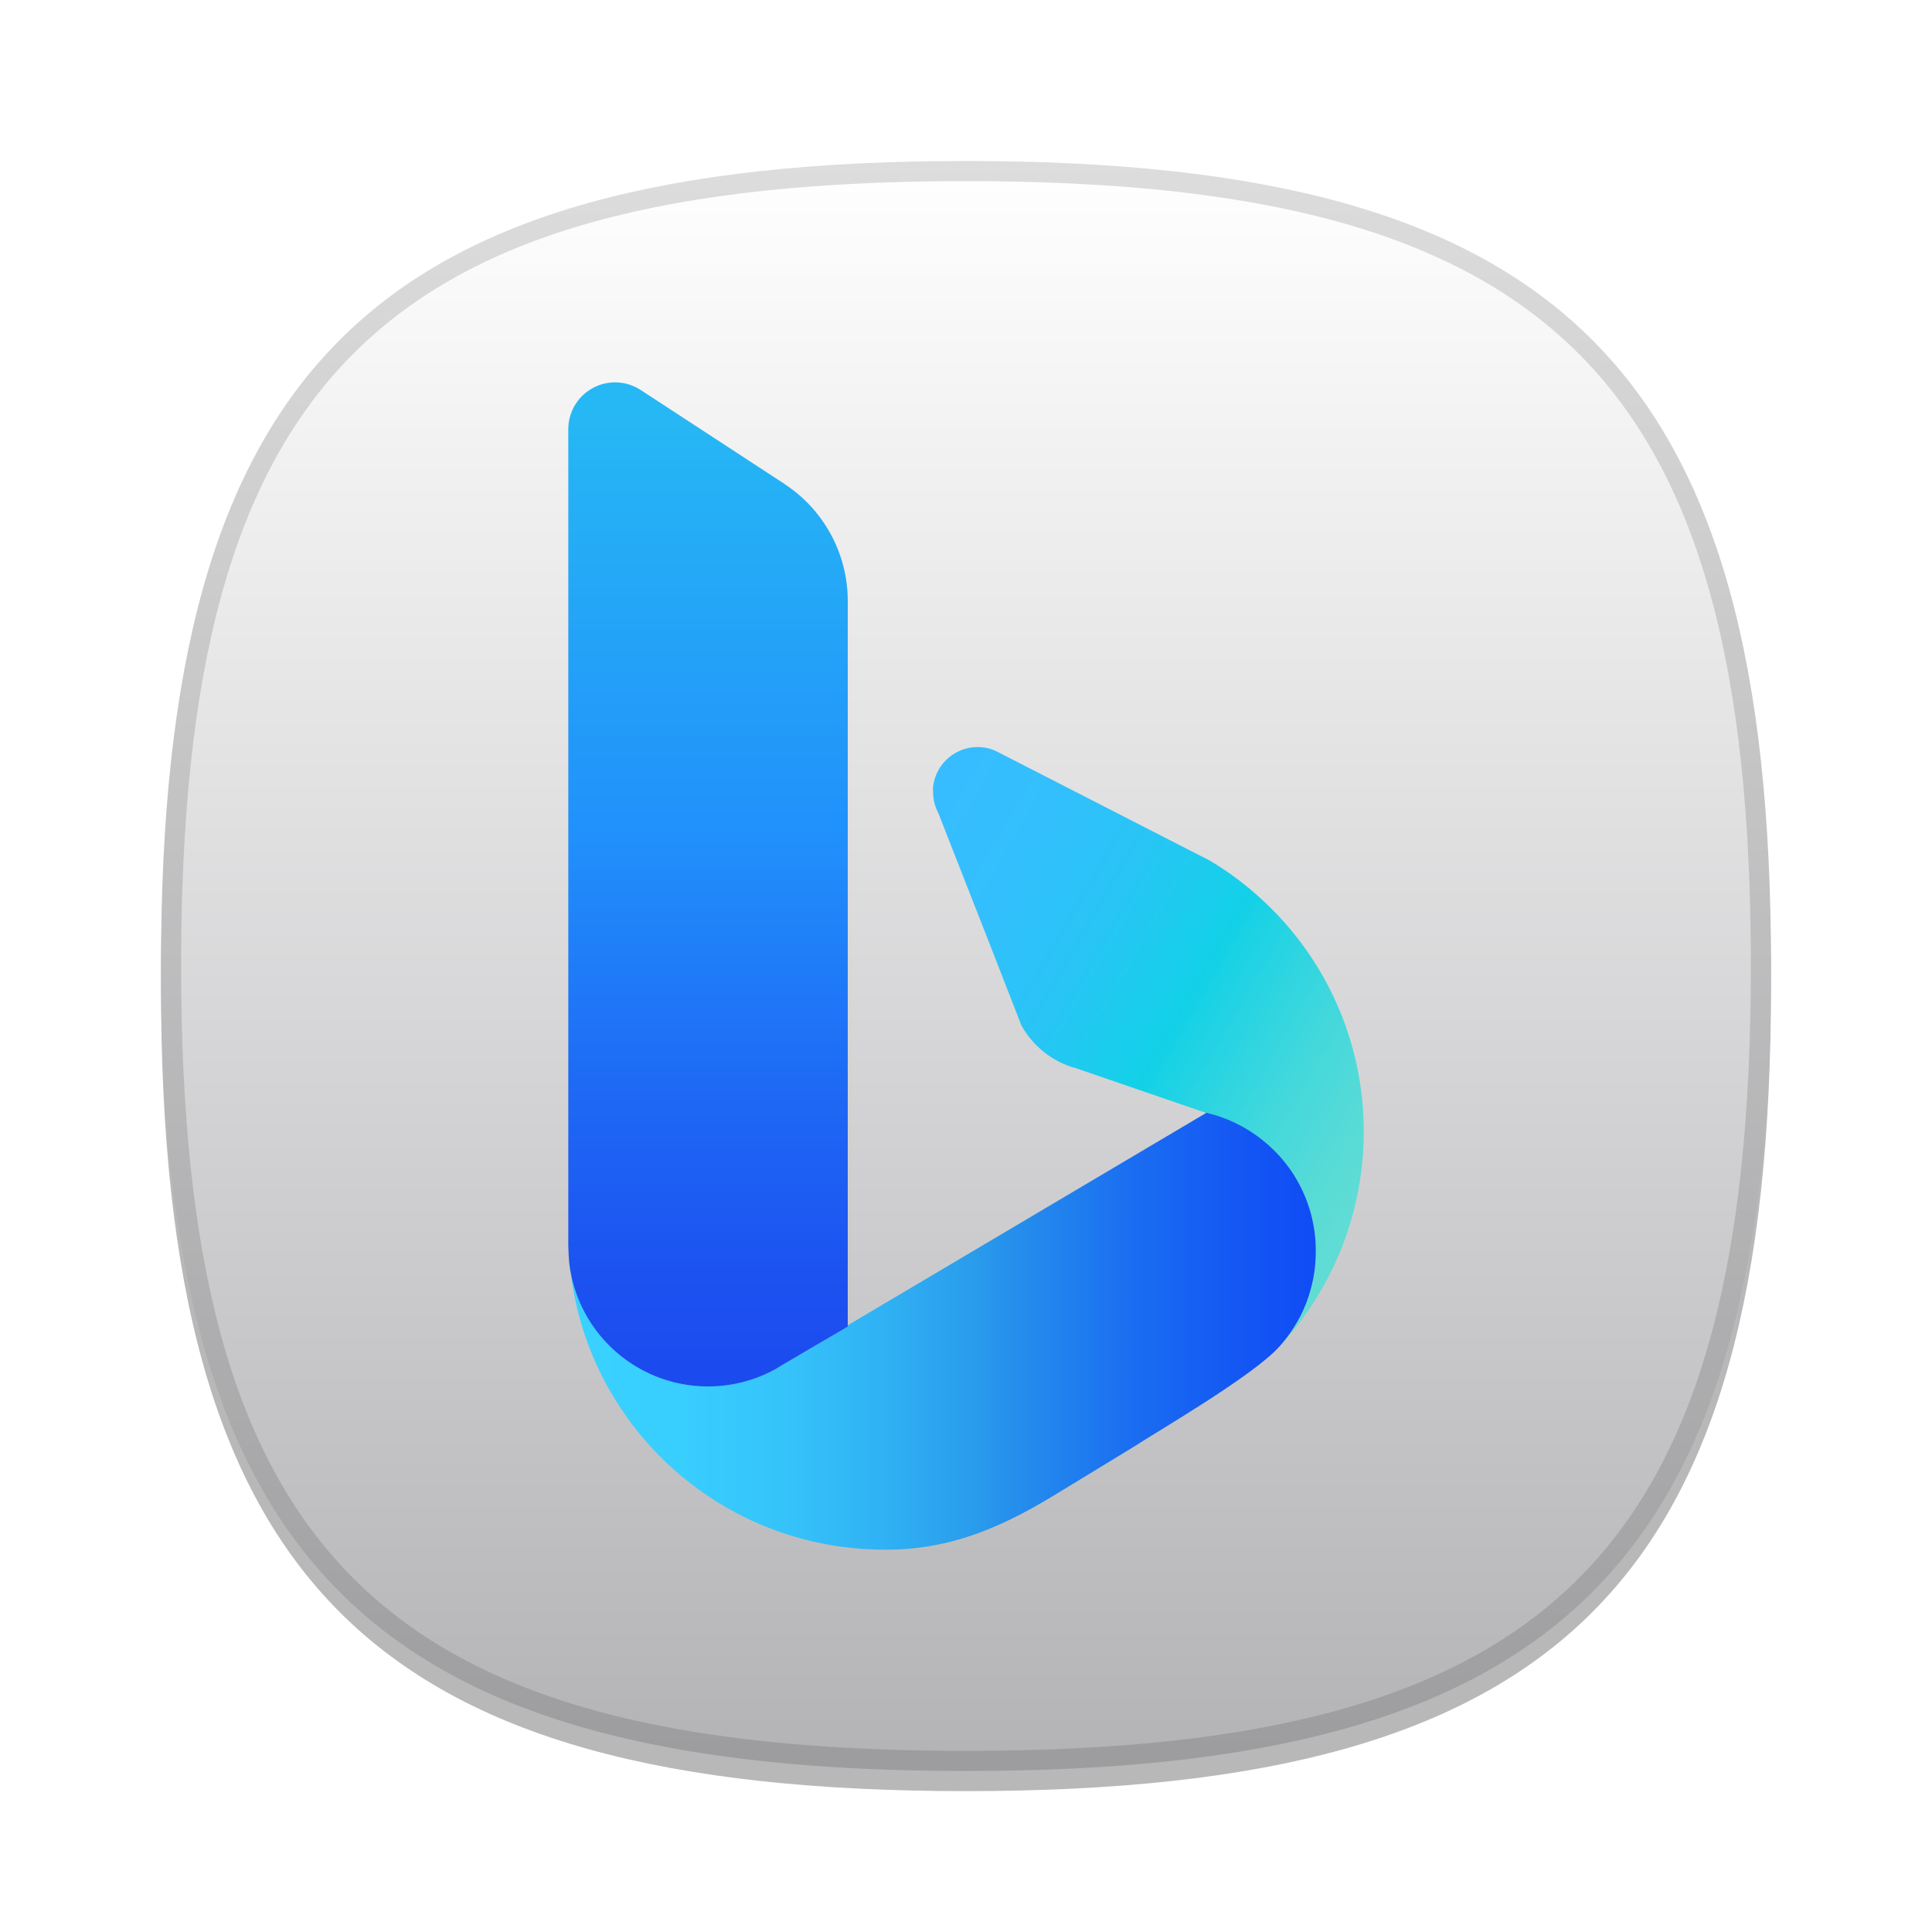
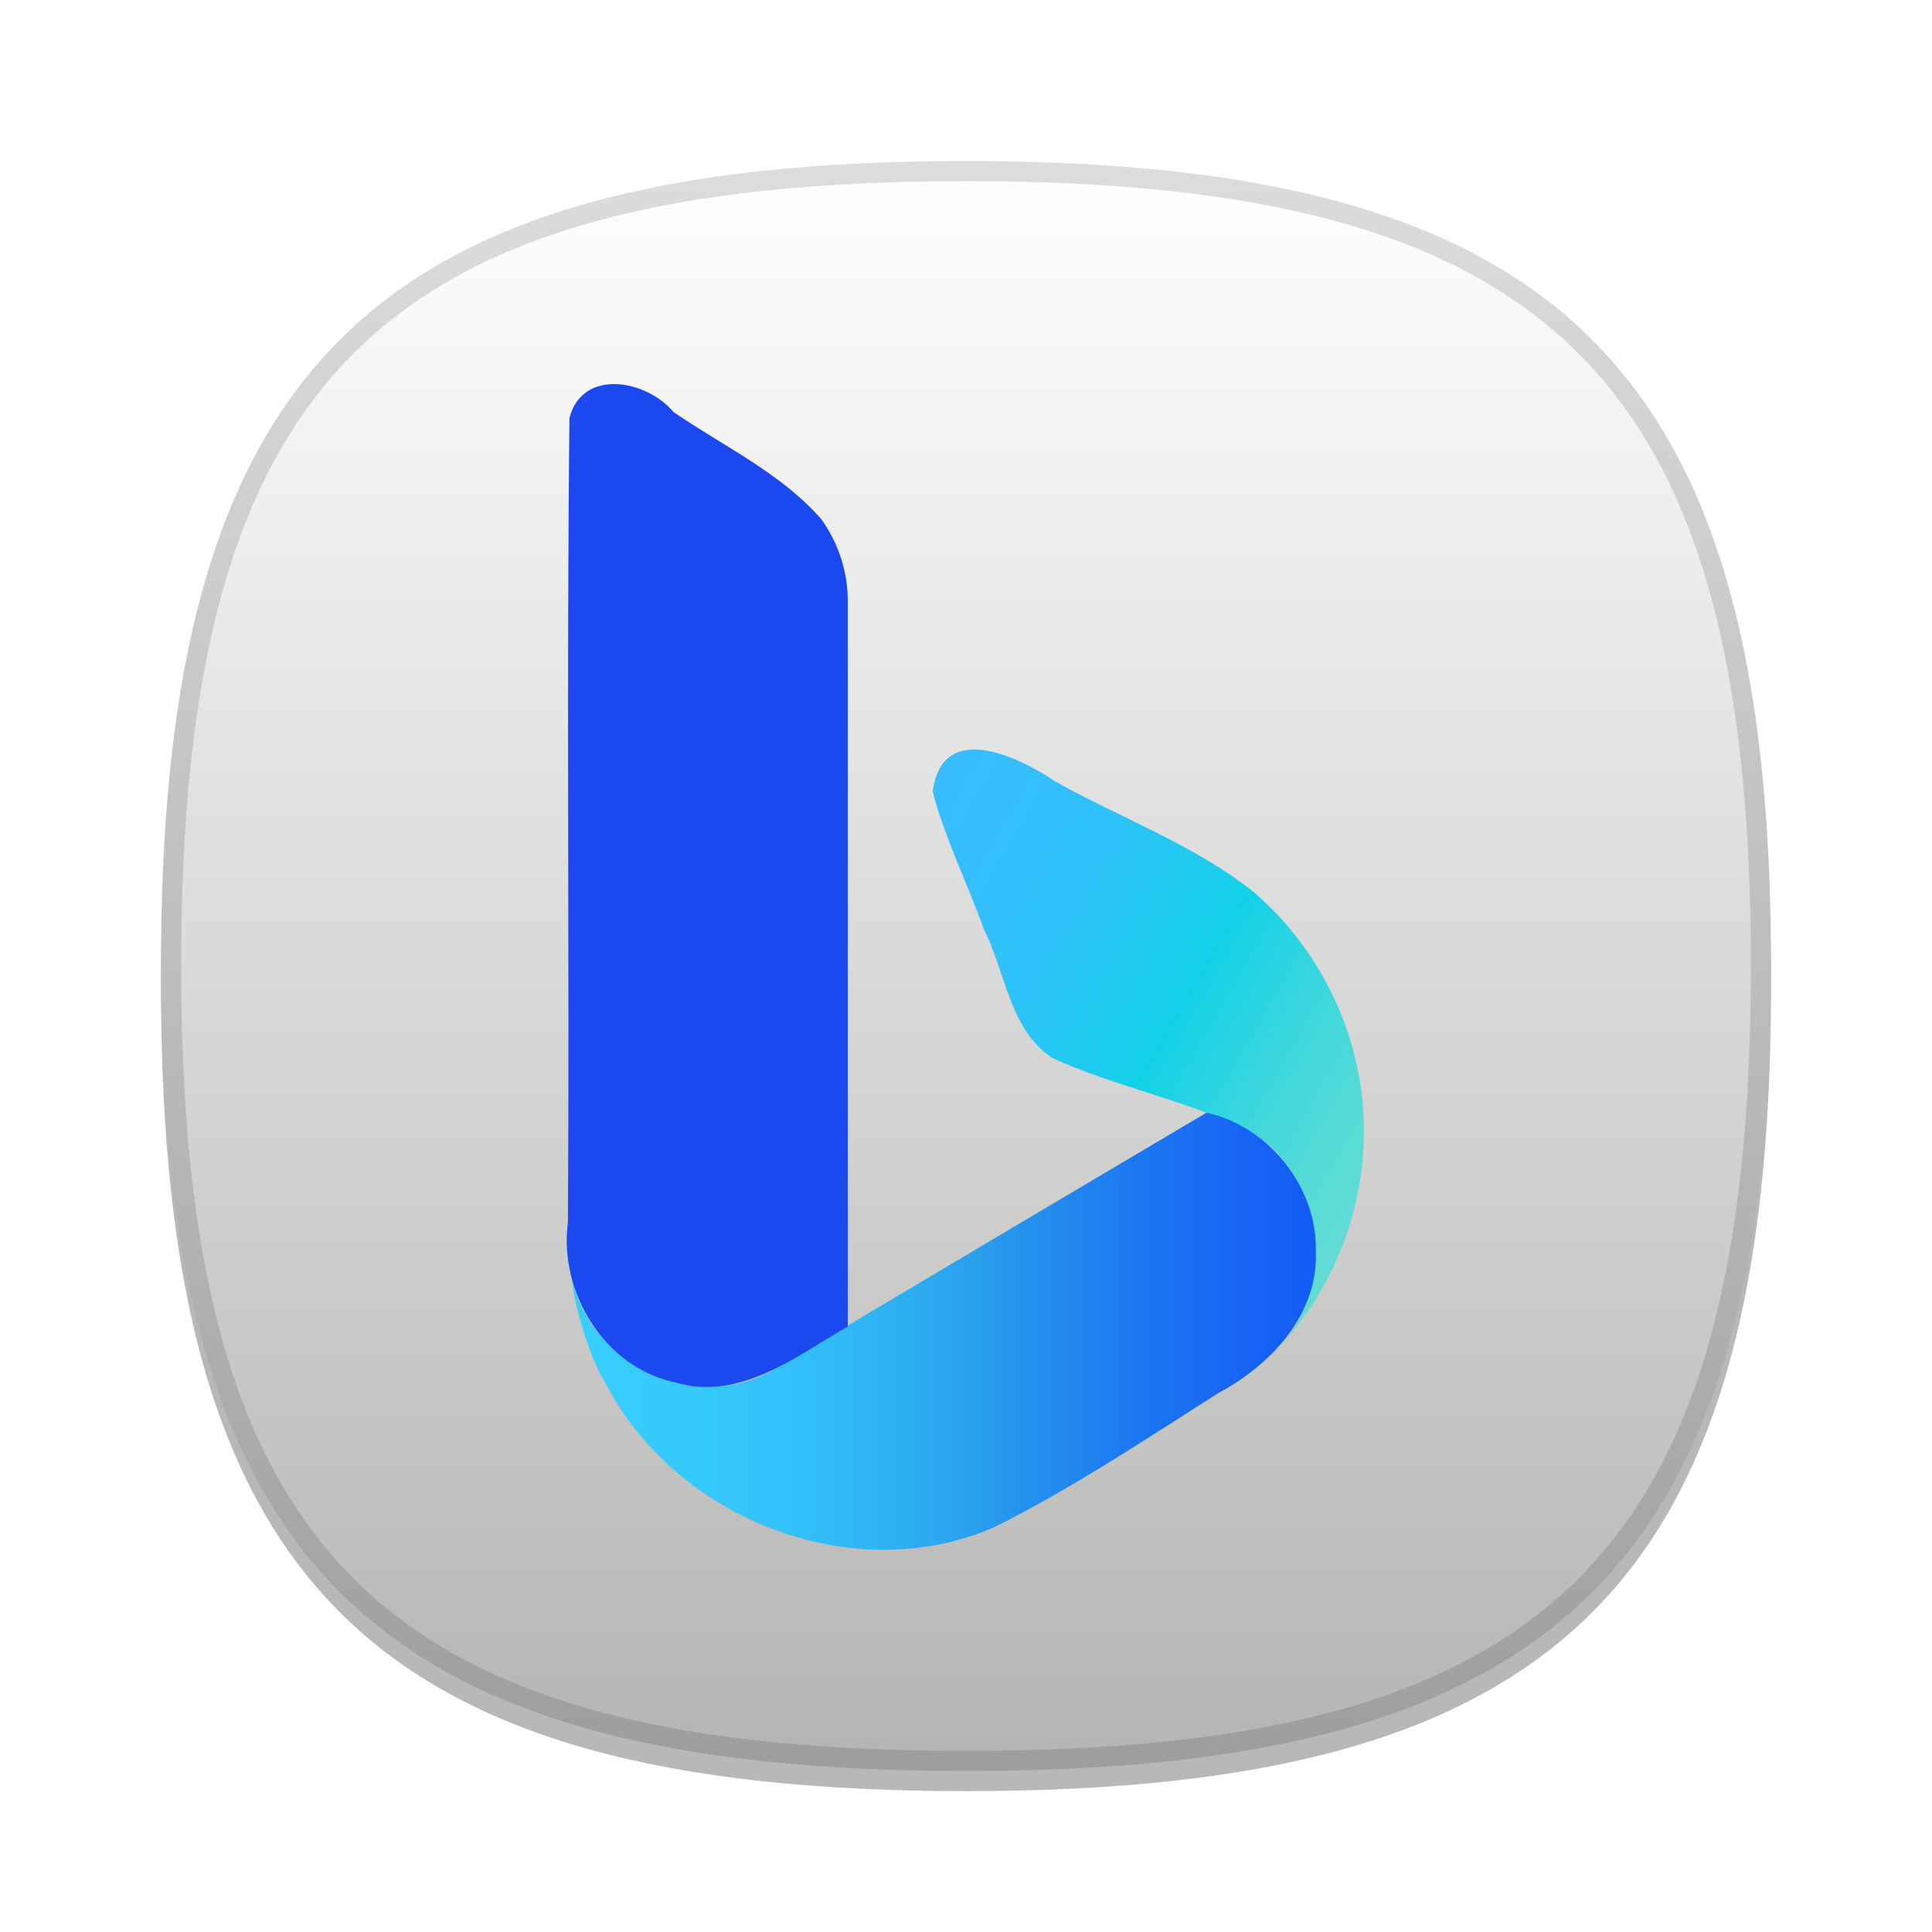
<svg xmlns="http://www.w3.org/2000/svg" xmlns:xlink="http://www.w3.org/1999/xlink" width="96px" height="96px" enable-background="new 0 0 96 96" version="1.1" viewBox="0 0 96 96" xml:space="preserve">
  <defs>
-     <filter id="filter2624" x="-1.2e-6" y="-1.2e-6" width="1" height="1" color-interpolation-filters="sRGB">
+     <filter id="d" x="-1.2e-6" y="-1.2e-6" width="1" height="1" color-interpolation-filters="sRGB">
      <feGaussianBlur stdDeviation="4e-05" />
    </filter>
-     <linearGradient id="a" x1="-29.25" x2="-23.09" y1="662.02" y2="658.46" gradientTransform="matrix(24.45 0 0 -24.45 967.18 16421)" gradientUnits="userSpaceOnUse">
+     <linearGradient id="b" x1="-29.25" x2="-23.09" y1="662.02" y2="658.46" gradientTransform="matrix(4.1306 0 0 -4.1306 164.09 2779.1)" gradientUnits="userSpaceOnUse">
      <stop stop-color="#37bdff" offset="0" />
      <stop stop-color="#33bffd" offset=".18" />
      <stop stop-color="#28c5f5" offset=".36" />
      <stop stop-color="#15d0e9" offset=".53" />
      <stop stop-color="#12d1e7" offset=".55" />
      <stop stop-color="#1cd2e5" offset=".59" />
      <stop stop-color="#42d8dc" offset=".77" />
      <stop stop-color="#59dbd6" offset=".91" />
      <stop stop-color="#62dcd4" offset="1" />
    </linearGradient>
-     <linearGradient id="b" x1="-32.86" x2="-23.89" y1="656.68" y2="656.68" gradientTransform="matrix(24.45 0 0 -24.45 967.18 16421)" gradientUnits="userSpaceOnUse">
+     <linearGradient id="c" x1="-32.86" x2="-23.89" y1="656.68" y2="656.68" gradientTransform="matrix(4.1306 0 0 -4.1306 164.09 2779.1)" gradientUnits="userSpaceOnUse">
      <stop stop-color="#39d2ff" offset="0" />
      <stop stop-color="#38cefe" offset=".15" />
      <stop stop-color="#35c3fa" offset=".29" />
      <stop stop-color="#2fb0f3" offset=".43" />
      <stop stop-color="#299aeb" offset=".55" />
      <stop stop-color="#2692ec" offset=".58" />
      <stop stop-color="#1a6cf1" offset=".76" />
      <stop stop-color="#1355f4" offset=".91" />
      <stop stop-color="#104cf5" offset="1" />
    </linearGradient>
-     <linearGradient id="c" x1="-31.2" x2="-31.2" y1="655.9" y2="667.89" gradientTransform="matrix(24.45 0 0 -24.45 967.18 16421)" gradientUnits="userSpaceOnUse">
+     <linearGradient id="a" x1="-31.2" x2="-31.2" y1="655.9" y2="667.89" gradientTransform="matrix(24.45 0 0 -24.45 967.18 16421)" gradientUnits="userSpaceOnUse">
      <stop stop-color="#1b48ef" offset="0" />
      <stop stop-color="#1c51f0" offset=".12" />
      <stop stop-color="#1e69f5" offset=".32" />
      <stop stop-color="#2190fb" offset=".57" />
      <stop stop-color="#26b8f4" offset="1" />
    </linearGradient>
-     <clipPath id="d" transform="translate(-163 -82.94)">
-       <rect x="163.02" y="288.38" width="227.17" height="140.76" fill="none" />
-     </clipPath>
-     <linearGradient id="e" x1="-31.08" x2="-25.54" y1="654.47" y2="660" gradientTransform="matrix(24.45 0 0 -24.45 967.18 16421)" gradientUnits="userSpaceOnUse">
+     <linearGradient id="h" x1="-63.405" x2="-13.456" y1="59.692" y2="131.83" gradientUnits="userSpaceOnUse" xlink:href="#a" />
+     <linearGradient id="i" x1="48" x2="48" y1="8" y2="87" gradientUnits="userSpaceOnUse">
      <stop stop-color="#fff" offset="0" />
-       <stop stop-color="#fdfdfd" offset=".37" />
-       <stop stop-color="#f6f6f6" offset=".51" />
-       <stop stop-color="#ebebeb" offset=".6" />
-       <stop stop-color="#dadada" offset=".68" />
-       <stop stop-color="#c4c4c4" offset=".75" />
-       <stop stop-color="#a8a8a8" offset=".81" />
-       <stop stop-color="#888" offset=".86" />
-       <stop stop-color="#626262" offset=".91" />
-       <stop stop-color="#373737" offset=".95" />
-       <stop stop-color="#090909" offset=".99" />
-       <stop offset="1" />
+       <stop stop-color="#b5b5b4" offset="1" />
    </linearGradient>
-     <clipPath id="f" transform="translate(-163 -82.94)">
-       <rect x="163.02" y="82.87" width="86.51" height="302.96" fill="none" />
-     </clipPath>
-     <linearGradient id="g" x1="-31.2" x2="-31.2" y1="668.1" y2="656.02" xlink:href="#e" />
-     <linearGradient id="linearGradient1190" x1="-31.08" x2="-25.54" y1="654.47" y2="660" gradientTransform="matrix(24.45 0 0 -24.45 967.18 16421)" gradientUnits="userSpaceOnUse" xlink:href="#e" />
-     <linearGradient id="linearGradient1198" x1="48" x2="48" y1="8" y2="87" gradientUnits="userSpaceOnUse">
-       <stop stop-color="#ffffff" offset="0" />
-       <stop stop-color="#b4b4b7" offset="1" />
-     </linearGradient>
-     <path d="m397 303.4a92.73 92.73 0 01-24.84 63.16 41.81 41.81 0 004.5-6 38.11 38.11 0 002.69-5.08 17.7 17.7 0 00.74-1.78 17.25 17.25 0 00.65-1.78c.21-.56.39-1.14.55-1.72s.33-1.2.46-1.81l.07-.21c.14-.6.25-1.2.37-1.81s.23-1.25.33-1.88c.09-.58.16-1.16.21-1.76a40 40 0 00.21-4.13 41.41 41.41 0 00-5.94-21.49 36.51 36.51 0 00-2.85-4.17 39.93 39.93 0 00-4-4.43 41.45 41.45 0 00-12.36-8.28 38.78 38.78 0 00-6.22-2.14h-.09l-.74-.25-10.81-3.71-28.27-9.72h-.28l-1.77-.65a26.23 26.23 0 01-13.32-11.76l-10.29-26.38-11.83-30.16-2.27-5.82-.58-1.18a13.35 13.35 0 01-1-5.08 12 12 0 010-1.35 13.19 13.19 0 0118.26-10.79l52.69 27 10.39 5.31a91.11 91.11 0 0115.34 11.45 92.45 92.45 0 0129.79 61.87c.12 2.19.21 4.35.21 6.53z" id="p1" />
-     <path d="m382.91 338.56a42.8 42.8 0 01-.72 7.82c-.14.67-.28 1.35-.44 2-.3 1.2-.62 2.36-1 3.53-.21.6-.42 1.2-.65 1.78s-.49 1.18-.74 1.78a38.1 38.1 0 01-2.69 5.08 42.22 42.22 0 01-4.5 6c-7.68 8.49-33.75 23.63-43.36 29.79l-21.33 13c-15.63 9.63-30.41 16.45-49 16.91h-2.6c-1.2 0-2.39 0-3.57-.07a92.86 92.86 0 01-74.92-43.17 91.58 91.58 0 01-13.68-38.67 41.13 41.13 0 0060 28.95l.14-.07 2.09-1.25 8.49-5 10.81-6.4v-.3l1.39-.83 96.71-57.29 7.44-4.41.74.25h.09a38.31 38.31 0 016.22 2.14 41.45 41.45 0 0112.36 8.28 40 40 0 014 4.43 37 37 0 012.85 4.17 41.64 41.64 0 015.87 21.55z" id="p2" />
-     <path d="m245.24 147.35v213.29l-10.85 6.36-8.5 5-2.09 1.27a.24.24 0 00-.13.06 41.13 41.13 0 01-60-28.94c-.16-.89-.28-1.81-.38-2.7-.13-1.68-.22-3.33-.25-5v-240a13.77 13.77 0 0121.46-11.41l42.07 27.48a5.55 5.55 0 00.73.51 41.14 41.14 0 0117.94 34.08z" id="p3" />
-     <path d="m382.91 338.56a42.8 42.8 0 01-.72 7.82c-.14.67-.28 1.35-.44 2-.3 1.2-.62 2.36-1 3.53-.21.6-.42 1.2-.65 1.78s-.49 1.18-.74 1.78a38.1 38.1 0 01-2.69 5.08 41.81 41.81 0 01-4.5 6c-7.68 8.49-33.75 23.63-43.36 29.79l-21.33 13c-15.63 9.63-30.41 16.45-49 16.91h-2.6c-1.2 0-2.39 0-3.57-.07a92.86 92.86 0 01-74.92-43.17 91.58 91.58 0 01-13.68-38.67 41.13 41.13 0 0060 28.95l.14-.07 2.09-1.25 8.49-5 10.81-6.4v-.3l1.39-.83 96.71-57.29 7.44-4.41.74.25h.09a38.31 38.31 0 016.22 2.14 41.45 41.45 0 0112.36 8.28 40 40 0 014 4.43 37 37 0 012.85 4.17 41.64 41.64 0 015.87 21.55z" id="p4" />
-     <path d="m245.24 147.35v213.29l-10.85 6.36-8.5 5-2.09 1.27a.24.24 0 00-.13.06 41.13 41.13 0 01-60-28.94c-.16-.89-.28-1.81-.38-2.7-.13-1.68-.22-3.33-.25-5v-240a13.77 13.77 0 0121.46-11.41l42.07 27.48a5.55 5.55 0 00.73.51 41.14 41.14 0 0117.94 34.08z" id="p5" />
+     <filter id="g" x="-.003" y="-.001" width="1.006" height="1.002" color-interpolation-filters="sRGB">
+       <feGaussianBlur stdDeviation="0.016" />
+     </filter>
+     <linearGradient id="j" x1="34.487" x2="32.969" y1="66.101" y2="26.214" gradientUnits="userSpaceOnUse" xlink:href="#a" />
  </defs>
-   <g opacity="1">
+   <g opacity=".999">
    <path d="m88 49c0 29.635-10.361 40-40 40-29.633 0-40-10.365-40-40 0-29.633 10.367-40 40-40 29.637 0 40 10.367 40 40z" enable-background="new    " opacity=".281" />
-     <path d="m88 48c0 29.635-10.361 40-40 40-29.633 0-40-10.365-40-40 0-29.633 10.367-40 40-40 29.637 0 40 10.367 40 40z" fill="url(#linearGradient1198)" filter="url(#filter2624)" opacity="1" />
+     <path d="m88 48c0 29.635-10.361 40-40 40-29.633 0-40-10.365-40-40 0-29.633 10.367-40 40-40 29.637 0 40 10.367 40 40z" fill="url(#i)" filter="url(#d)" opacity="1" />
    <path d="m48 8c-29.633 0-40 10.367-40 40 0 29.635 10.367 40 40 40 29.639 0 40-10.365 40-40 0-29.633-10.363-40-40-40zm0 79c-29.158 0-39-9.842-39-39s9.842-39 39-39c29.16 0 39 9.842 39 39s-9.84 39-39 39z" enable-background="new    " fill="#1a1a1a" opacity=".15" />
-     <g transform="matrix(.16894 0 0 .16894 28.231 19.001)">
-       <use xlink:href="#p1" transform="translate(-163,-82.94)" fill-opacity="1" fill="url(#a)" />
-       <use xlink:href="#p2" transform="translate(-163,-82.94)" fill-opacity="1" fill="url(#b)" />
-       <use xlink:href="#p3" transform="translate(-163,-82.94)" fill-opacity="1" fill="url(#c)" />
-       <g opacity=".149">
-         <g>
-           <use xlink:href="#p4" transform="translate(-163,-82.94)" fill-opacity="1" fill="url(#linearGradient1190)" clip-path="url(#d)" />
-         </g>
-       </g>
-       <g>
-         <g>
-           <use xlink:href="#p5" transform="translate(-163,-82.94)" opacity=".098" fill-opacity="1" fill="url(#g)" clip-path="url(#f)" />
-         </g>
-       </g>
+     <g stroke-width=".169">
+       <path d="m67.763 56.246c0.014 3.916-1.519 7.813-4.197 10.67 2.971-3.079 2.157-8.738-1.629-10.789-3.082-1.473-6.51-2.138-9.627-3.54-2.155-1.418-2.329-4.254-3.417-6.401-0.82-2.287-1.927-4.499-2.547-6.84 0.447-3.597 4.258-1.755 6.118-0.5 3.292 1.841 6.929 3.146 9.885 5.524 3.392 2.938 5.466 7.375 5.413 11.875z" fill="url(#b)" />
+       <path d="m65.382 62.186c0.118 3.139-2.228 5.626-4.825 7.025-3.676 2.325-7.31 4.768-11.21 6.699-7.073 3.042-15.914-0.51-19.332-7.318-0.834-1.292-1.627-4.445-1.57-4.984 0.886 4.192 6.137 6.65 9.893 4.508 7.2-4.279 14.403-8.563 21.615-12.826 3.109 0.694 5.509 3.7 5.428 6.896z" fill="url(#c)" />
+       <path d="m42.124 29.883v36.033c-2.576 1.488-5.393 3.729-8.557 2.779-3.525-0.721-5.814-4.487-5.346-7.963 0.078-13.322-0.074-26.645 0.075-39.967 0.66-2.505 3.86-1.871 5.165-0.296 2.487 1.709 5.341 3.03 7.351 5.331 0.847 1.18 1.324 2.628 1.312 4.083z" fill="url(#j)" filter="url(#g)" />
+       <path d="m65.382 62.186c0.06 2.728-1.679 5.203-4.015 6.499-3.663 2.376-7.352 4.735-11.186 6.827-6.753 3.509-15.633 0.557-19.52-5.816-1.251-1.966-2.048-4.218-2.311-6.533 0.558 3.645 4.374 6.331 7.994 5.626 2.172-0.364 3.875-1.896 5.78-2.884 4.379-2.715 8.95-5.319 13.403-7.991 1.476-0.874 2.952-1.748 4.427-2.623 3.127 0.714 5.494 3.675 5.428 6.896z" fill="url(#h)" opacity=".149" style="isolation:isolate" />
    </g>
  </g>
</svg>
